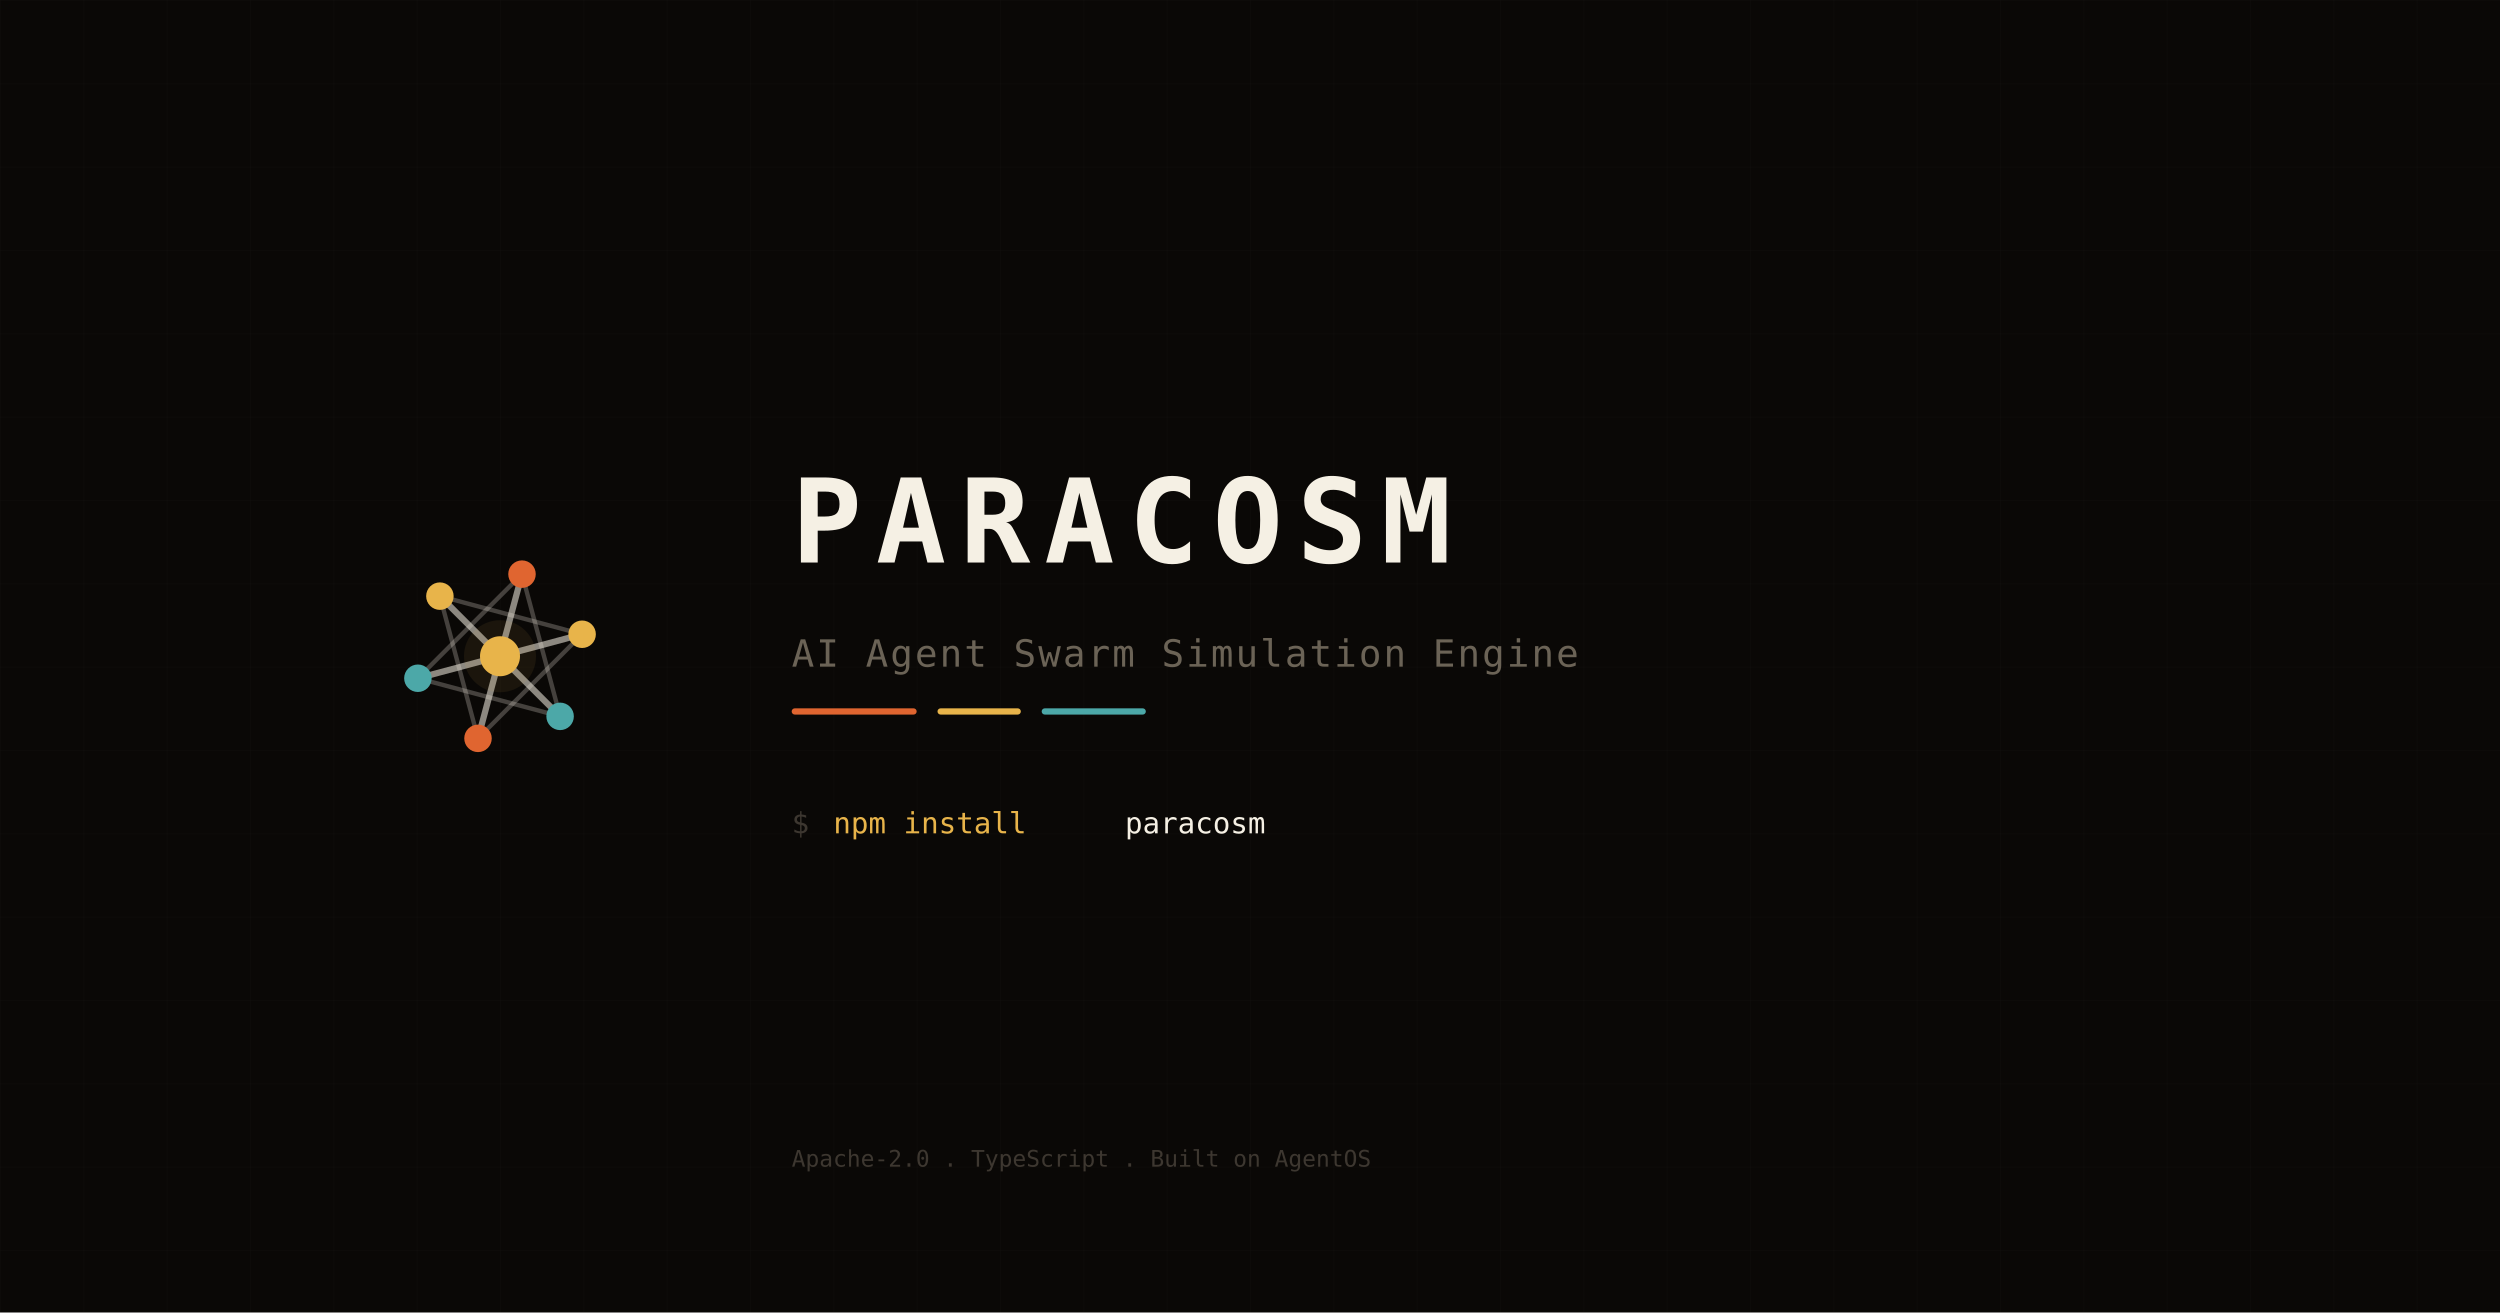
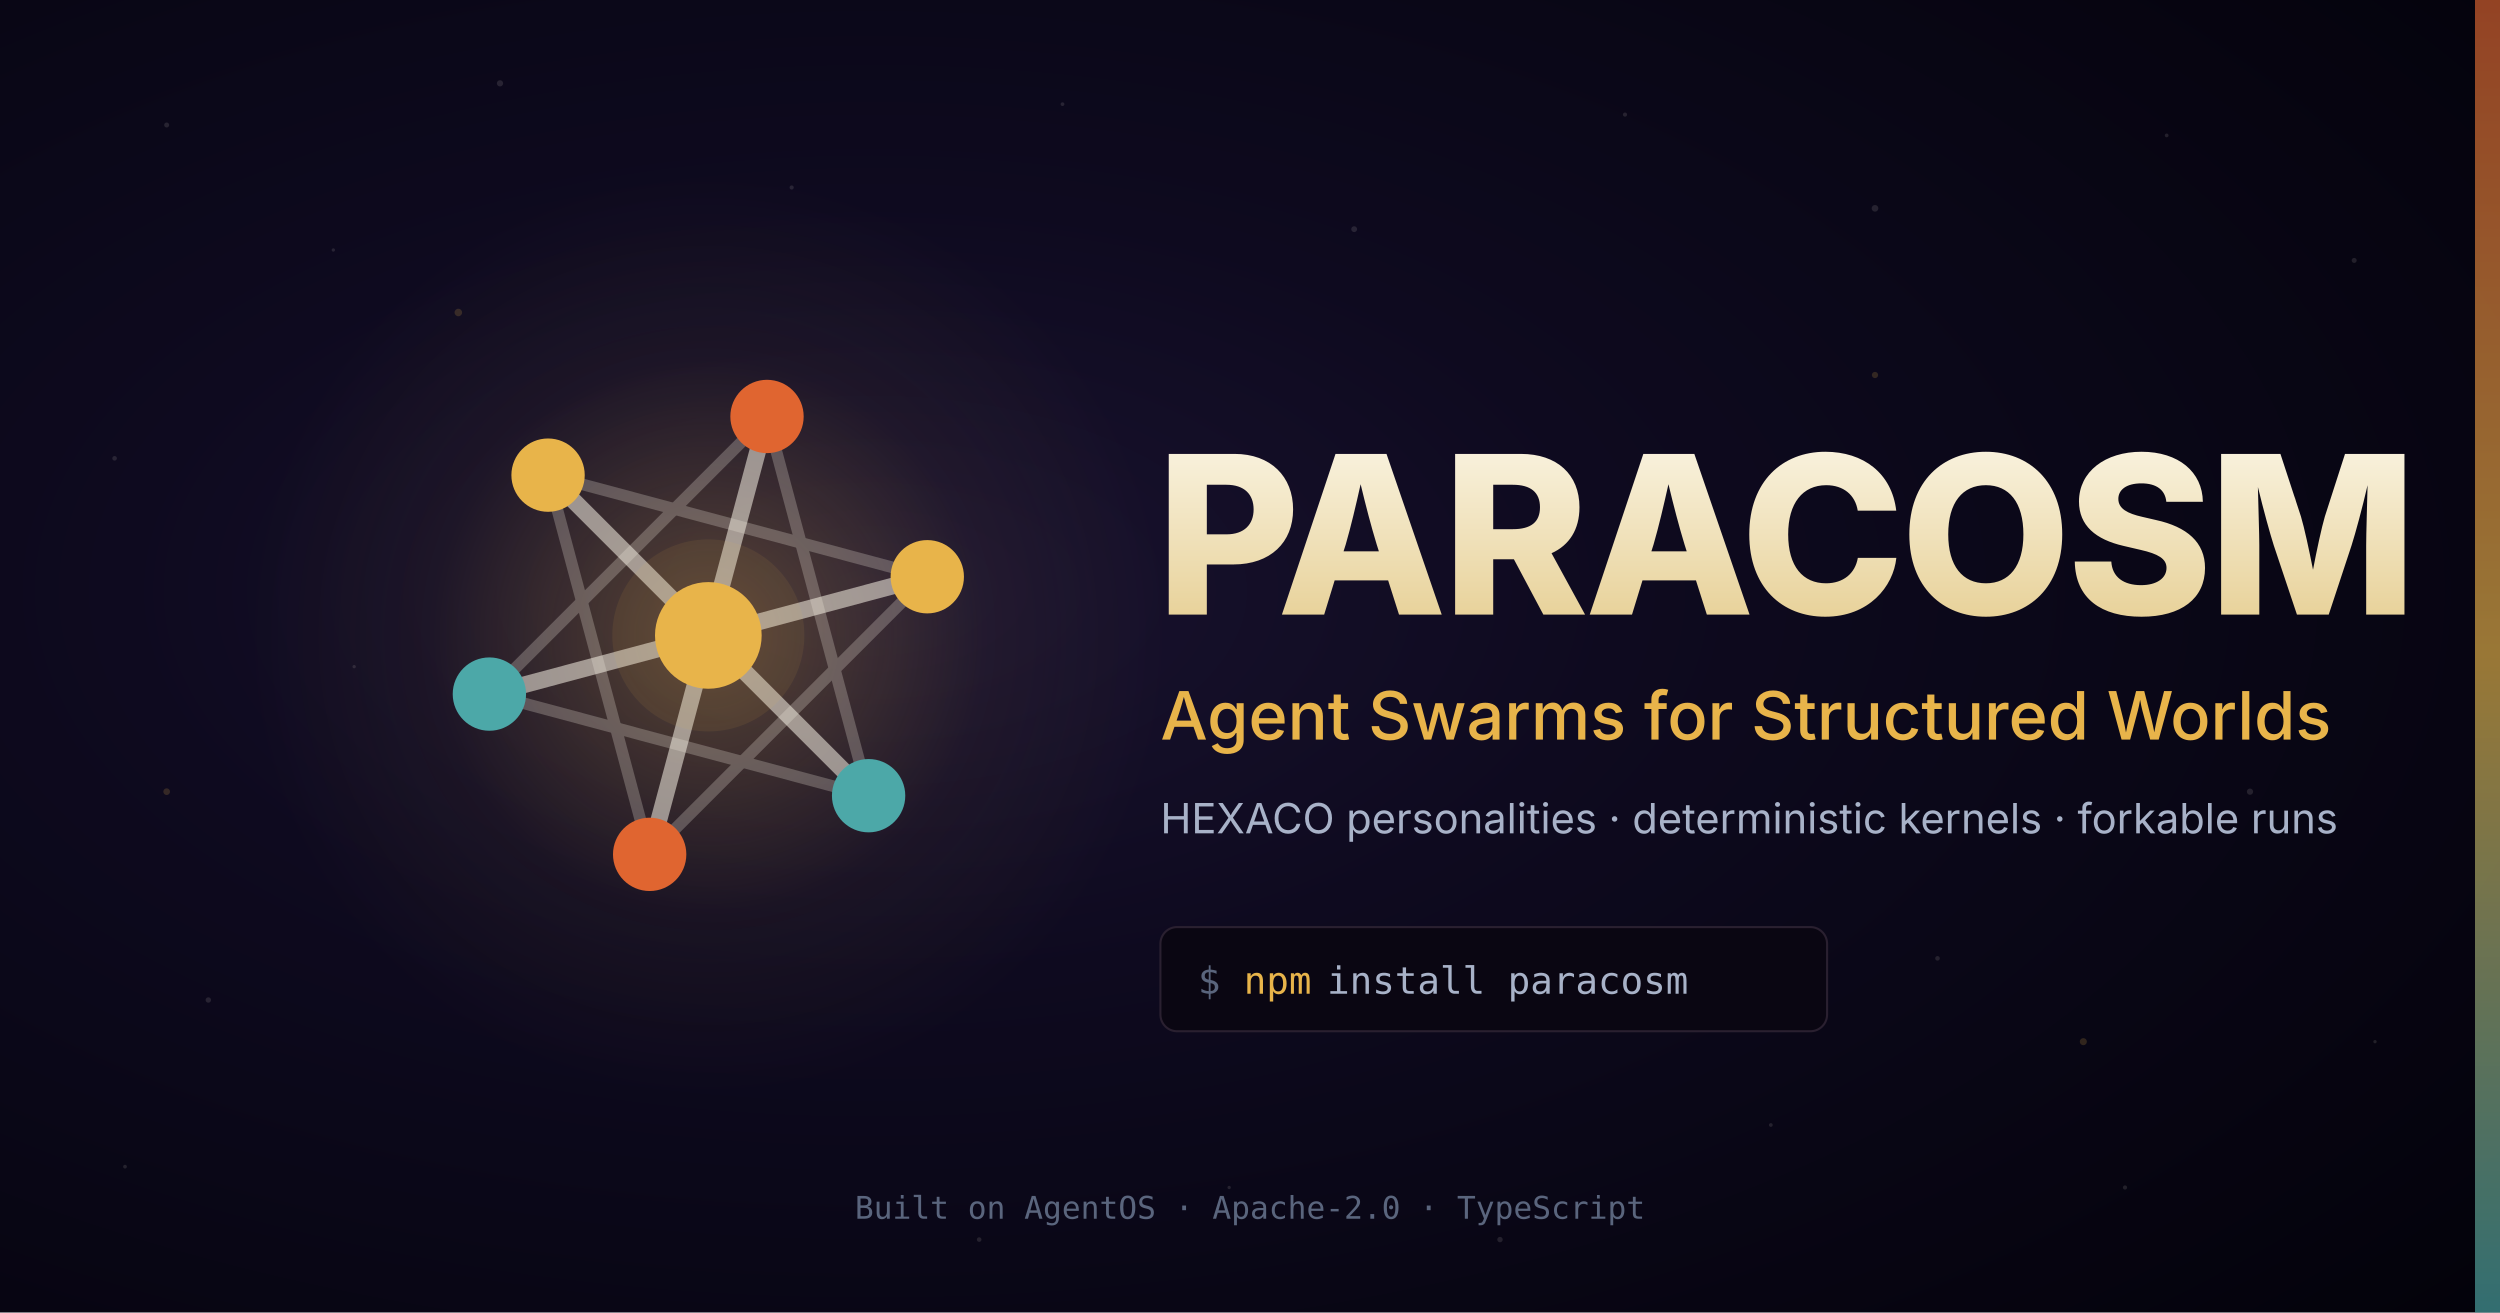
- <svg xmlns="http://www.w3.org/2000/svg" viewBox="0 0 1200 630" width="1200" height="630">
-   <rect width="1200" height="630" fill="#0a0806" />
+ <svg xmlns="http://www.w3.org/2000/svg" width="1200" height="630" viewBox="0 0 1200 630">
  <defs>
-     <pattern id="grid" width="40" height="40" patternUnits="userSpaceOnUse">
-       <path d="M 40 0 L 0 0 0 40" fill="none" stroke="#f5f0e4" stroke-width="0.3" opacity="0.04" />
-     </pattern>
+     <radialGradient id="bg" cx="35%" cy="45%" r="85%">
+       <stop offset="0%" stop-color="#1a1330" />
+       <stop offset="35%" stop-color="#0e0a1f" />
+       <stop offset="100%" stop-color="#03020a" />
+     </radialGradient>
+     <radialGradient id="iconGlow" cx="50%" cy="50%" r="50%">
+       <stop offset="0%" stop-color="#e8b44a" stop-opacity="0.32" />
+       <stop offset="60%" stop-color="#e8b44a" stop-opacity="0.05" />
+       <stop offset="100%" stop-color="#e8b44a" stop-opacity="0" />
+     </radialGradient>
+     <linearGradient id="wordmark" x1="0%" y1="0%" x2="0%" y2="100%">
+       <stop offset="0%" stop-color="#f8f1dc" />
+       <stop offset="100%" stop-color="#e8d29a" />
+     </linearGradient>
+     <linearGradient id="accentBar" x1="0%" y1="0%" x2="0%" y2="100%">
+       <stop offset="0%" stop-color="#e06530" />
+       <stop offset="50%" stop-color="#e8b44a" />
+       <stop offset="100%" stop-color="#4ca8a8" />
+     </linearGradient>
  </defs>
-   <rect width="1200" height="630" fill="url(#grid)" />
-   <g transform="translate(180,255)">
-     <line x1="60" y1="60" x2="70.56" y2="20.59" stroke="#f5f0e4" stroke-width="3" opacity="0.55" />
-     <line x1="60" y1="60" x2="99.41" y2="49.44" stroke="#f5f0e4" stroke-width="3" opacity="0.55" />
-     <line x1="60" y1="60" x2="88.85" y2="88.85" stroke="#f5f0e4" stroke-width="3" opacity="0.55" />
-     <line x1="60" y1="60" x2="49.44" y2="99.41" stroke="#f5f0e4" stroke-width="3" opacity="0.55" />
-     <line x1="60" y1="60" x2="20.59" y2="70.56" stroke="#f5f0e4" stroke-width="3" opacity="0.55" />
-     <line x1="60" y1="60" x2="31.15" y2="31.15" stroke="#f5f0e4" stroke-width="3" opacity="0.55" />
-     <line x1="70.56" y1="20.59" x2="88.85" y2="88.85" stroke="#f5f0e4" stroke-width="2.1" opacity="0.248" />
-     <line x1="99.41" y1="49.44" x2="49.44" y2="99.41" stroke="#f5f0e4" stroke-width="2.1" opacity="0.248" />
-     <line x1="88.85" y1="88.85" x2="20.59" y2="70.56" stroke="#f5f0e4" stroke-width="2.1" opacity="0.248" />
-     <line x1="49.44" y1="99.41" x2="31.15" y2="31.15" stroke="#f5f0e4" stroke-width="2.1" opacity="0.248" />
-     <line x1="20.59" y1="70.56" x2="70.56" y2="20.59" stroke="#f5f0e4" stroke-width="2.1" opacity="0.248" />
-     <line x1="31.15" y1="31.15" x2="99.41" y2="49.44" stroke="#f5f0e4" stroke-width="2.1" opacity="0.248" />
-     <circle cx="60" cy="60" r="17.28" fill="#e8b44a" opacity=".08" />
-     <circle cx="60" cy="60" r="9.6" fill="#e8b44a" />
-     <circle cx="70.56" cy="20.59" r="6.6" fill="#e06530" />
-     <circle cx="99.41" cy="49.44" r="6.6" fill="#e8b44a" />
-     <circle cx="88.85" cy="88.85" r="6.6" fill="#4ca8a8" />
-     <circle cx="49.44" cy="99.41" r="6.6" fill="#e06530" />
-     <circle cx="20.59" cy="70.56" r="6.6" fill="#4ca8a8" />
-     <circle cx="31.15" cy="31.15" r="6.6" fill="#e8b44a" />
+   <rect width="1200" height="630" fill="url(#bg)" />
+   <g fill="#f5f0e4" opacity="0.12">
+     <circle cx="80" cy="60" r="1.2" />
+     <circle cx="160" cy="120" r="0.8" />
+     <circle cx="240" cy="40" r="1.5" />
+     <circle cx="380" cy="90" r="1" />
+     <circle cx="510" cy="50" r="0.9" />
+     <circle cx="650" cy="110" r="1.4" />
+     <circle cx="780" cy="55" r="1" />
+     <circle cx="900" cy="100" r="1.6" />
+     <circle cx="1040" cy="65" r="0.9" />
+     <circle cx="1130" cy="125" r="1.2" />
+     <circle cx="55" cy="220" r="1.1" />
+     <circle cx="170" cy="320" r="0.8" />
+     <circle cx="100" cy="480" r="1.3" />
+     <circle cx="60" cy="560" r="0.9" />
+     <circle cx="930" cy="460" r="1.1" />
+     <circle cx="1080" cy="380" r="1.5" />
+     <circle cx="1140" cy="500" r="0.8" />
+     <circle cx="1020" cy="570" r="1" />
+     <circle cx="850" cy="540" r="0.9" />
+     <circle cx="720" cy="595" r="1.3" />
+     <circle cx="590" cy="570" r="0.8" />
+     <circle cx="470" cy="595" r="1.1" />
  </g>
-   <text x="380" y="270" font-family="'SF Mono',Menlo,monospace" font-weight="700" font-size="56" letter-spacing="6.7" fill="#f5f0e4">PARACOSM</text>
-   <text x="380" y="320" font-family="'SF Mono',Menlo,monospace" font-weight="400" font-size="18" letter-spacing="1" fill="#6b6356">AI Agent Swarm Simulation Engine</text>
-   <text x="380" y="400" font-family="'SF Mono',Menlo,monospace" font-size="14" fill="#3d3730">$</text>
-   <text x="400" y="400" font-family="'SF Mono',Menlo,monospace" font-size="14" fill="#e8b44a">npm install</text>
-   <text x="540" y="400" font-family="'SF Mono',Menlo,monospace" font-size="14" fill="#f5f0e4">paracosm</text>
-   <rect x="380" y="340" width="60" height="3" rx="1.5" fill="#e06530" />
-   <rect x="450" y="340" width="40" height="3" rx="1.5" fill="#e8b44a" />
-   <rect x="500" y="340" width="50" height="3" rx="1.5" fill="#4ca8a8" />
-   <text x="380" y="560" font-family="'SF Mono',Menlo,monospace" font-size="11" fill="#3d3730">Apache-2.0 . TypeScript . Built on AgentOS</text>
+   <g fill="#e8b44a" opacity="0.18">
+     <circle cx="220" cy="150" r="1.8" />
+     <circle cx="900" cy="180" r="1.5" />
+     <circle cx="1100" cy="240" r="2" />
+     <circle cx="80" cy="380" r="1.6" />
+     <circle cx="1000" cy="500" r="1.7" />
+   </g>
+   <g transform="translate(180, 145)">
+     <circle cx="160" cy="160" r="220" fill="url(#iconGlow)" />
+     <g transform="scale(0.625)">
+       <g stroke="#f5f0e4" stroke-width="12.8" opacity="0.55">
+         <line x1="256" y1="256" x2="301.06" y2="87.85" />
+         <line x1="256" y1="256" x2="424.15" y2="210.94" />
+         <line x1="256" y1="256" x2="379.09" y2="379.09" />
+         <line x1="256" y1="256" x2="210.94" y2="424.15" />
+         <line x1="256" y1="256" x2="87.85" y2="301.06" />
+         <line x1="256" y1="256" x2="132.91" y2="132.91" />
+       </g>
+       <g stroke="#f5f0e4" stroke-width="8.96" opacity="0.247">
+         <line x1="301.06" y1="87.85" x2="379.09" y2="379.09" />
+         <line x1="424.15" y1="210.94" x2="210.94" y2="424.15" />
+         <line x1="379.09" y1="379.09" x2="87.85" y2="301.06" />
+         <line x1="210.94" y1="424.15" x2="132.91" y2="132.91" />
+         <line x1="87.85" y1="301.06" x2="301.06" y2="87.85" />
+         <line x1="132.91" y1="132.91" x2="424.15" y2="210.94" />
+       </g>
+       <circle cx="256" cy="256" r="73.73" fill="#e8b44a" opacity="0.08" />
+       <circle cx="256" cy="256" r="40.96" fill="#e8b44a" />
+       <circle cx="301.06" cy="87.85" r="28.16" fill="#e06530" />
+       <circle cx="424.15" cy="210.94" r="28.16" fill="#e8b44a" />
+       <circle cx="379.09" cy="379.09" r="28.16" fill="#4ca8a8" />
+       <circle cx="210.94" cy="424.15" r="28.16" fill="#e06530" />
+       <circle cx="87.85" cy="301.06" r="28.16" fill="#4ca8a8" />
+       <circle cx="132.91" cy="132.91" r="28.16" fill="#e8b44a" />
+     </g>
+   </g>
+   <text x="555" y="295" font-family="Inter, 'Helvetica Neue', Helvetica, Arial, sans-serif" font-size="106" font-weight="800" letter-spacing="-2" fill="url(#wordmark)">PARACOSM</text>
+   <text x="557" y="355" font-family="Inter, 'Helvetica Neue', Helvetica, Arial, sans-serif" font-size="32" font-weight="500" fill="#e8b44a">Agent Swarms for Structured Worlds</text>
+   <text x="557" y="400" font-family="Inter, 'Helvetica Neue', Helvetica, Arial, sans-serif" font-size="20" font-weight="400" fill="#a8b2c8">HEXACO personalities · deterministic kernels · forkable runs</text>
+   <g transform="translate(557, 445)">
+     <rect x="0" y="0" width="320" height="50" rx="8" fill="#0a0612" stroke="#2a2030" stroke-width="1" />
+     <text x="18" y="32" font-family="ui-monospace, 'SF Mono', 'JetBrains Mono', Menlo, Consolas, monospace" font-size="18" fill="#5a657d">$</text>
+     <text x="40" y="32" font-family="ui-monospace, 'SF Mono', 'JetBrains Mono', Menlo, Consolas, monospace" font-size="18" fill="#e8b44a">npm</text>
+     <text x="80" y="32" font-family="ui-monospace, 'SF Mono', 'JetBrains Mono', Menlo, Consolas, monospace" font-size="18" fill="#a8b2c8">install paracosm</text>
+   </g>
+   <text x="600" y="585" font-family="ui-monospace, 'SF Mono', 'JetBrains Mono', Menlo, Consolas, monospace" font-size="15" fill="#5a657d" text-anchor="middle">Built on AgentOS  ·  Apache-2.0  ·  TypeScript</text>
+   <rect x="1188" y="0" width="12" height="630" fill="url(#accentBar)" opacity="0.65" />
</svg>
